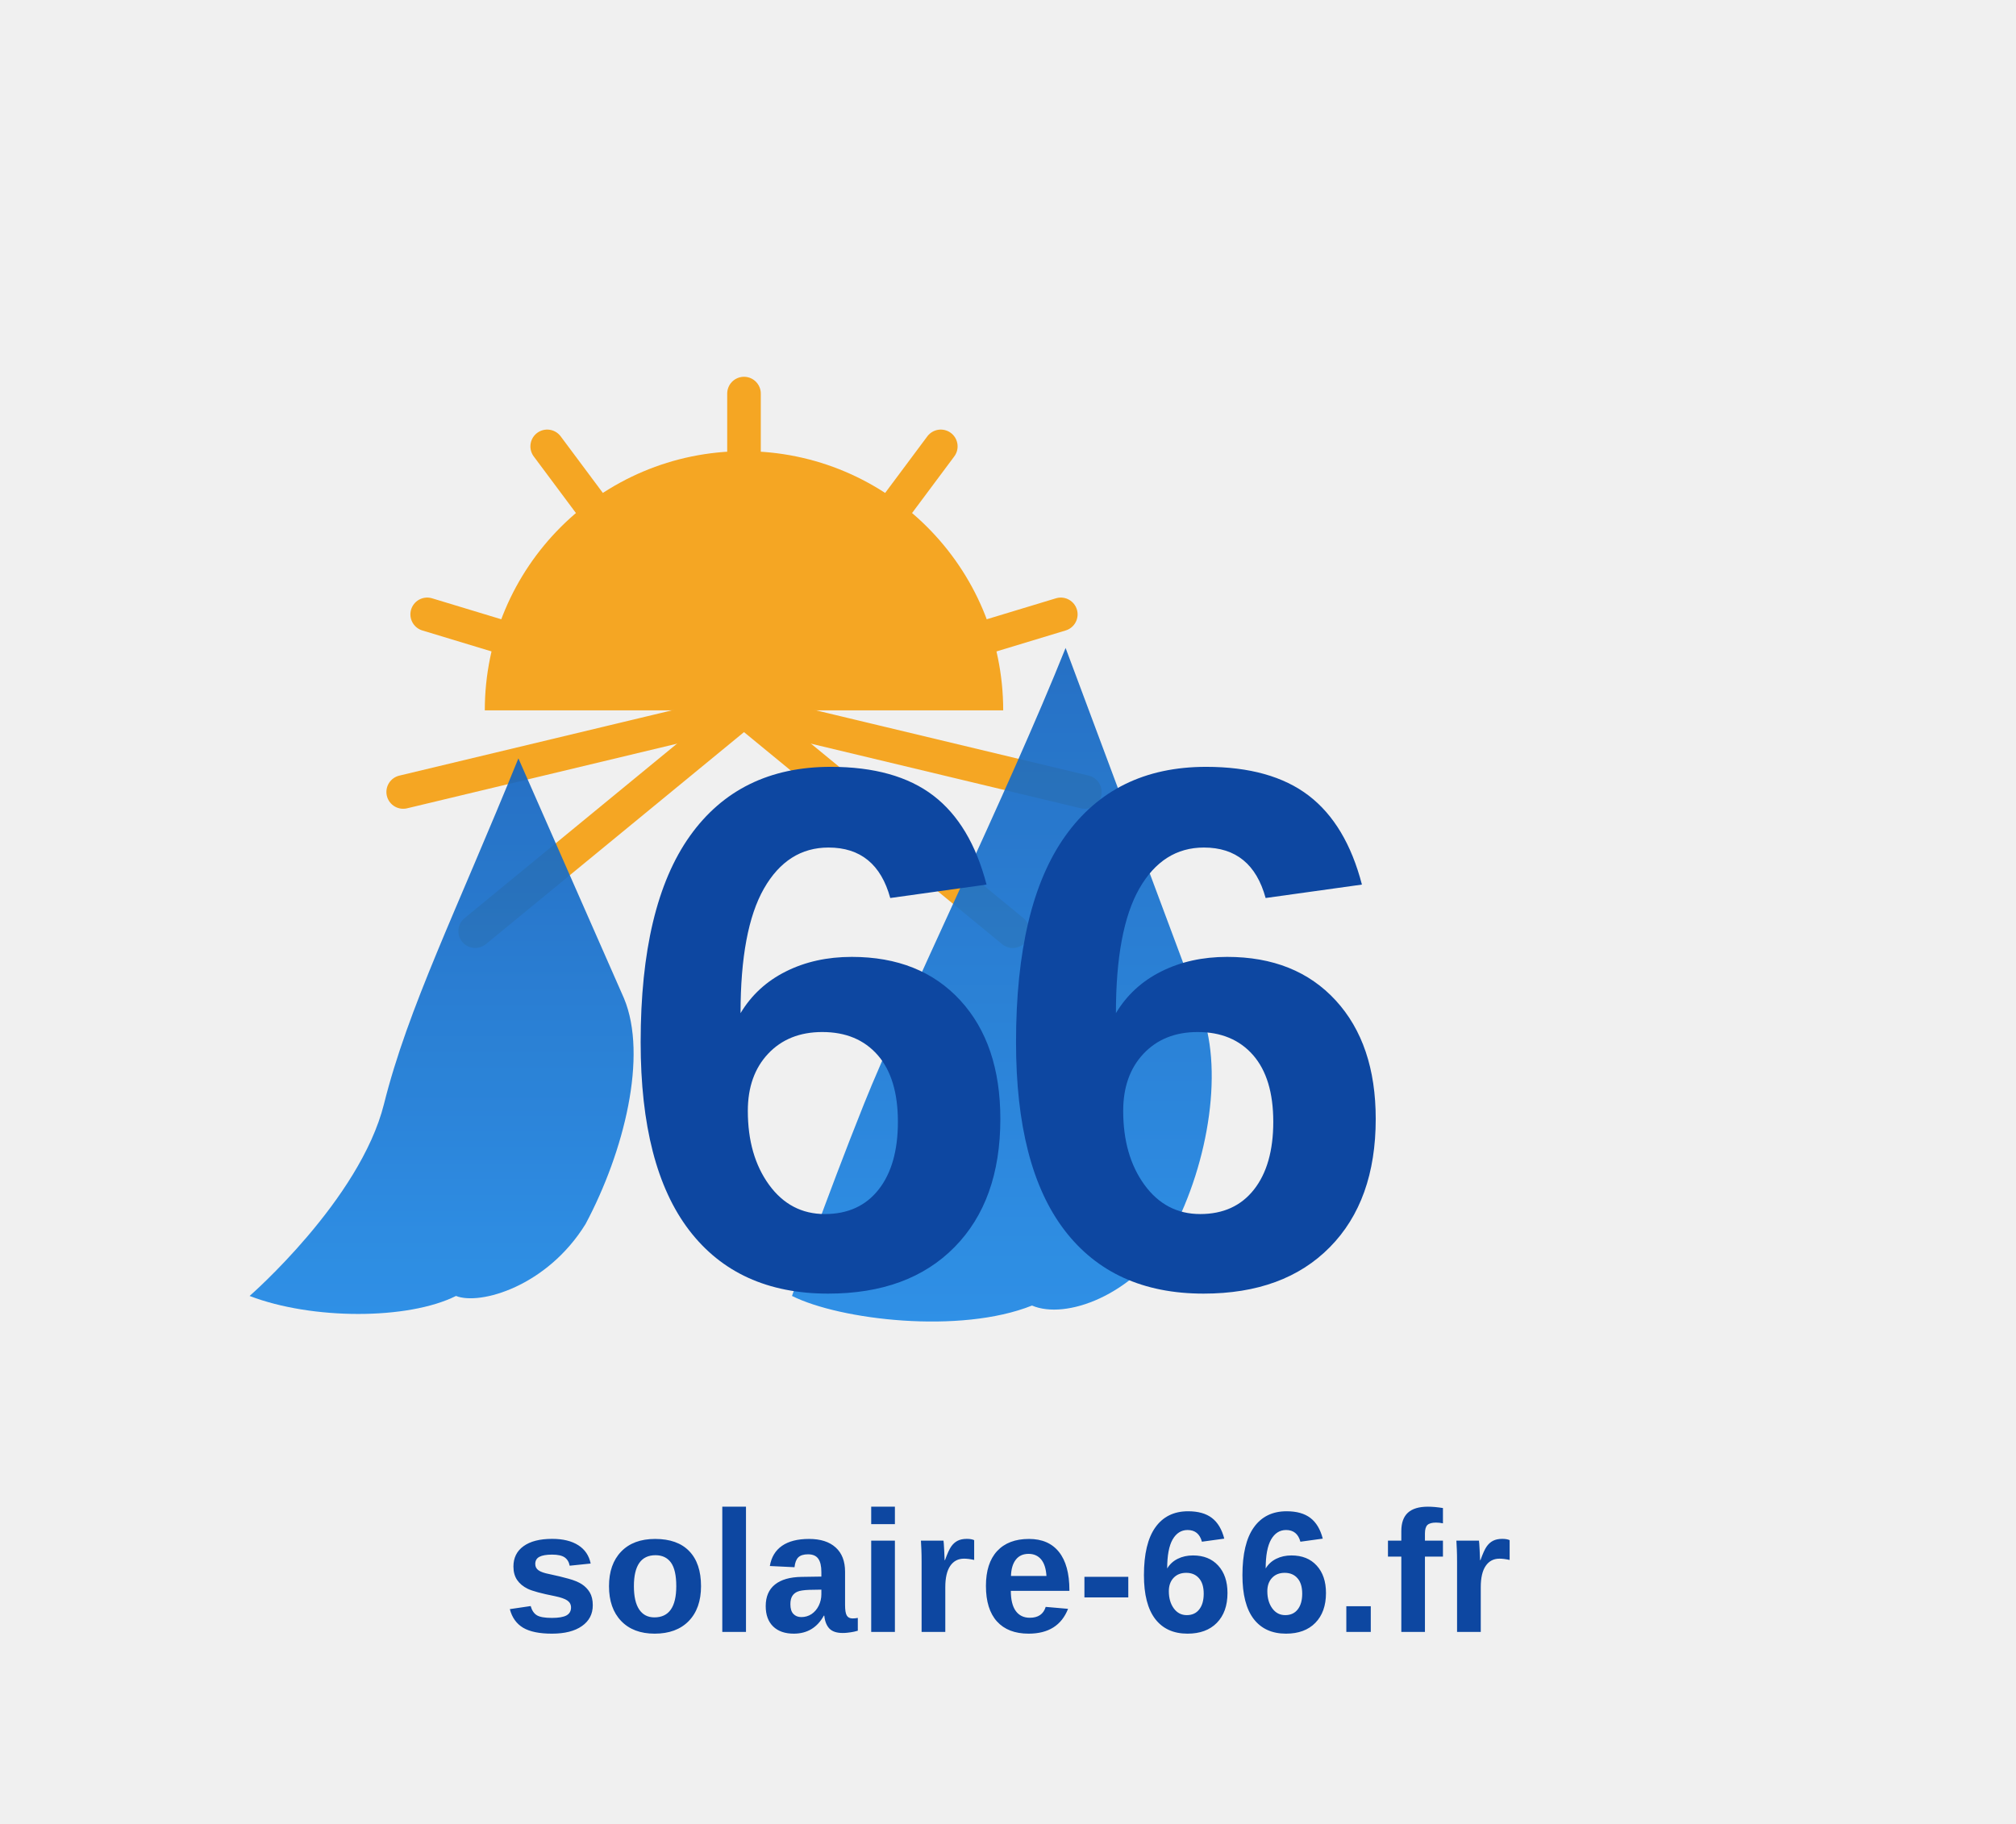
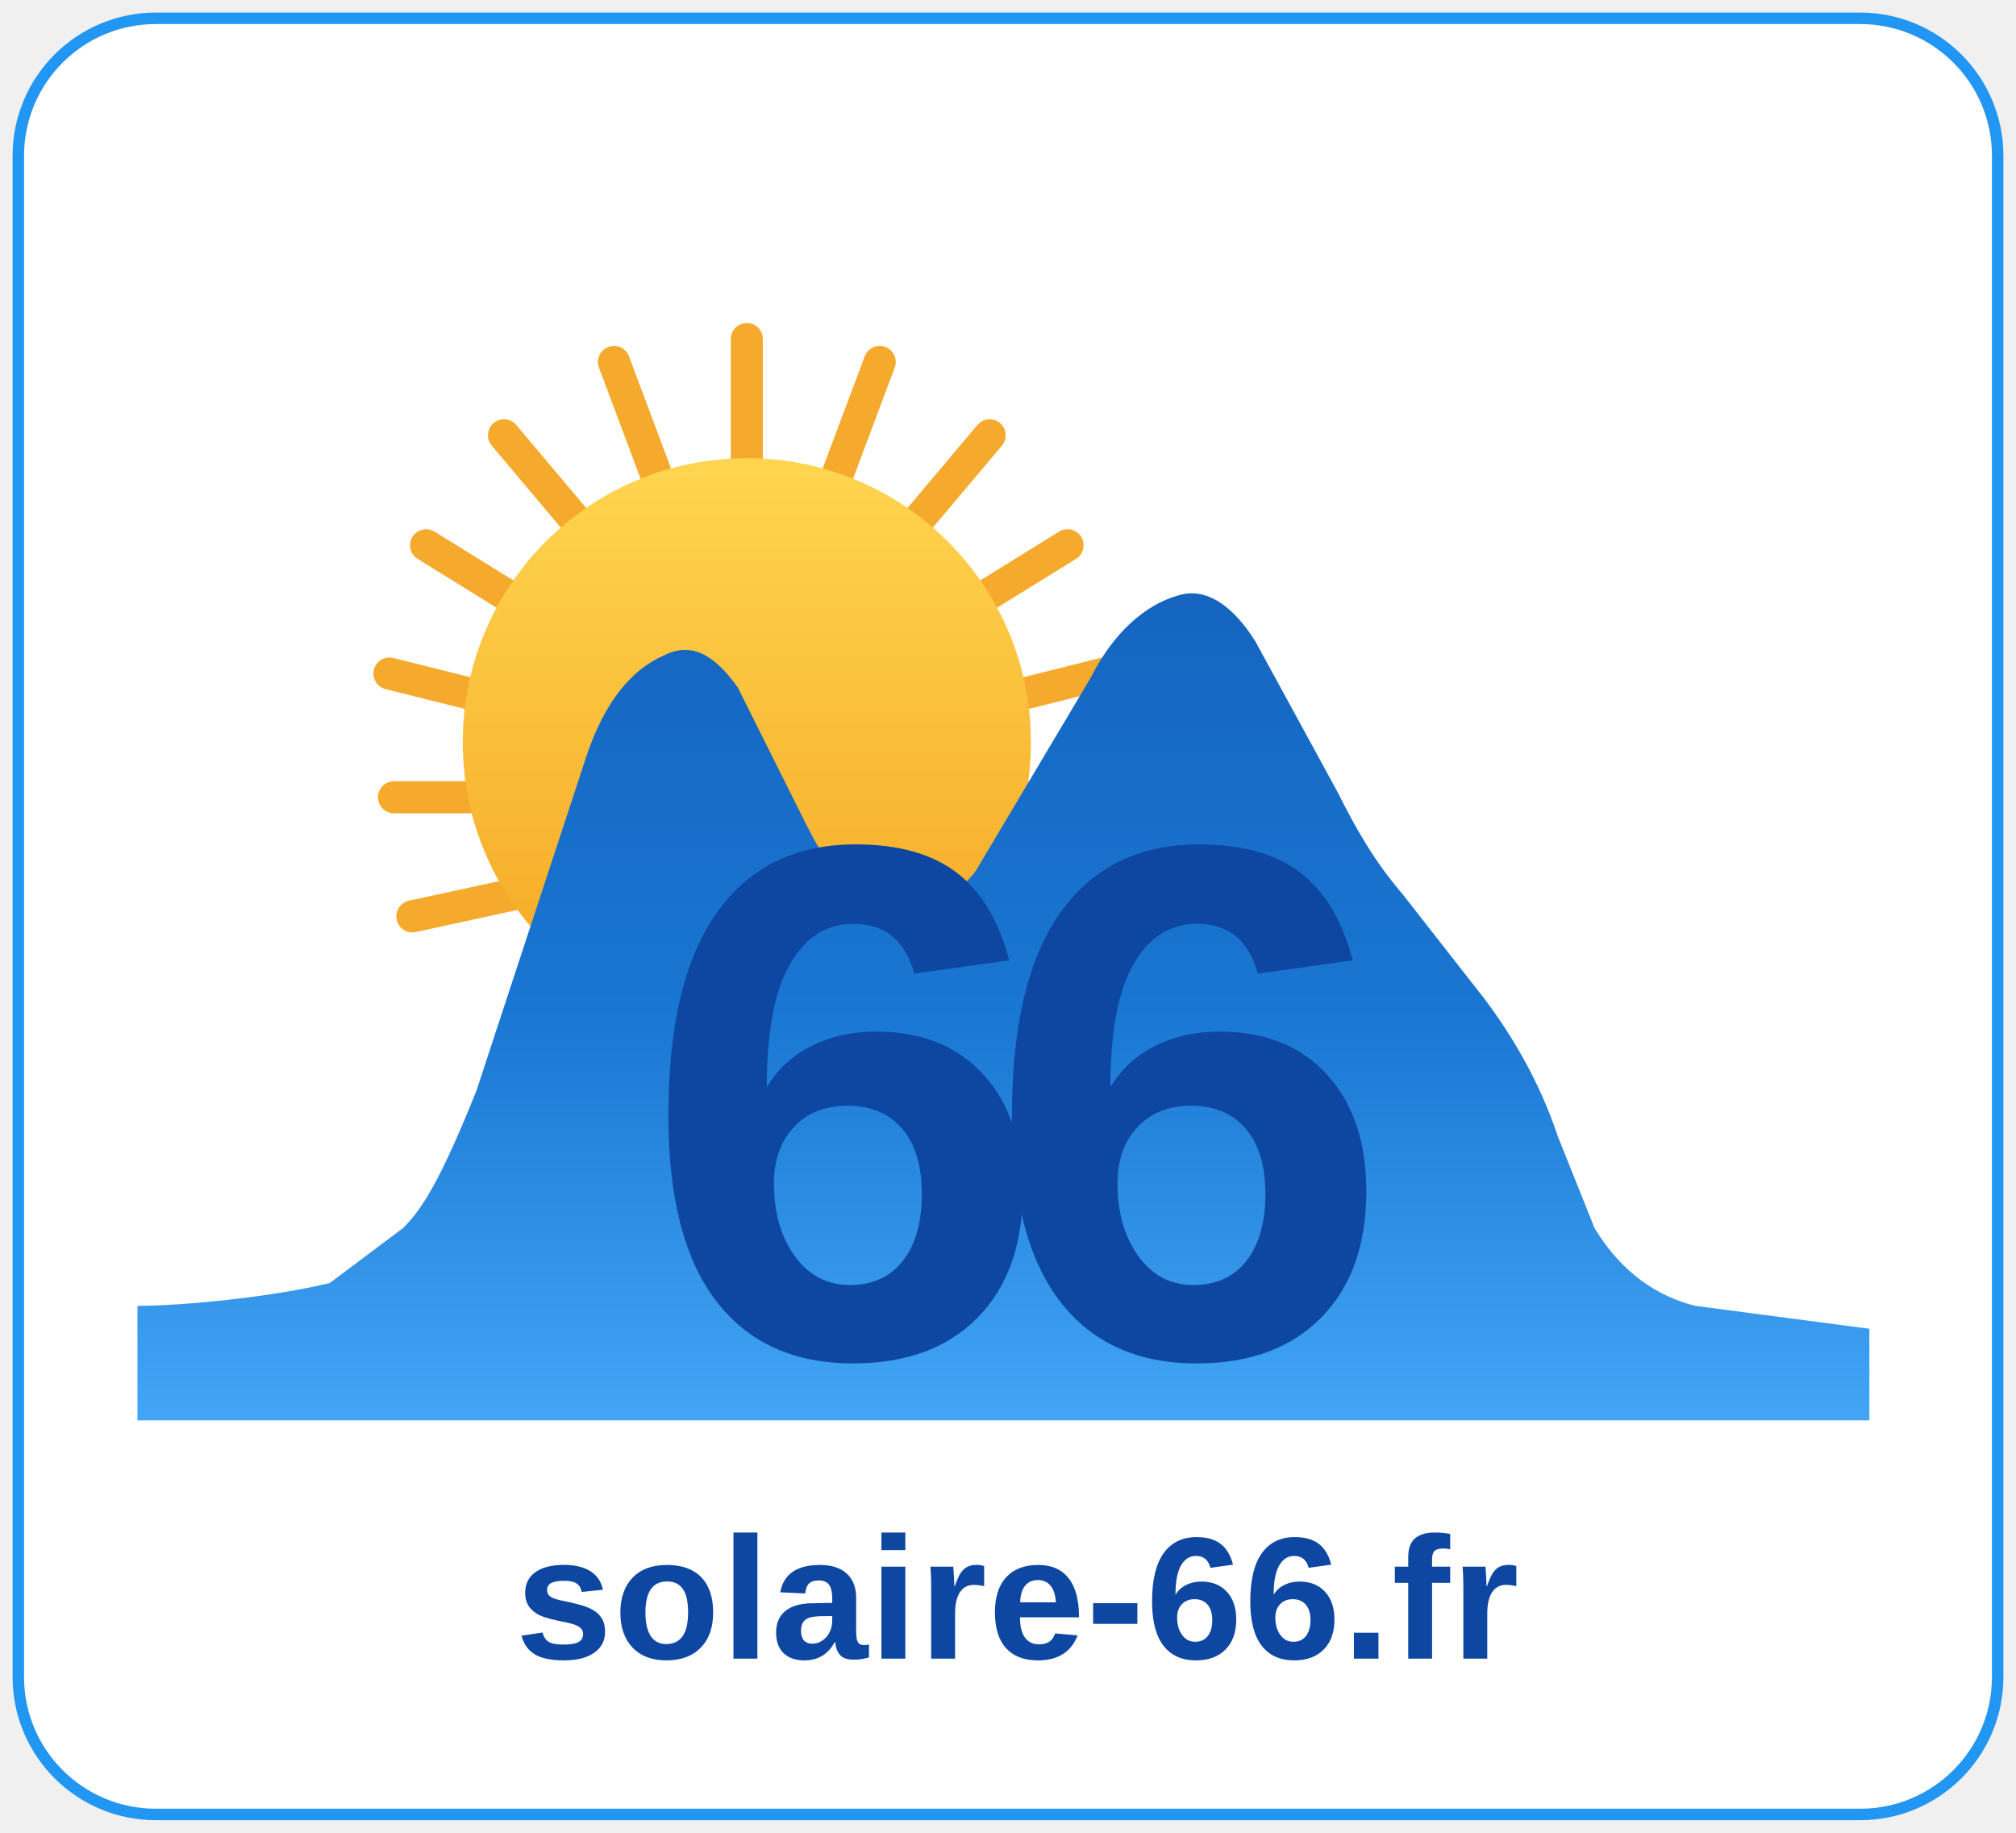
- <svg xmlns="http://www.w3.org/2000/svg" viewBox="0 0 420 380" role="img" aria-label="Solaire-66.fr">
+ <svg xmlns="http://www.w3.org/2000/svg" viewBox="0 0 440 400" role="img" aria-label="Solaire-66.fr">
  <defs>
-     <linearGradient id="mtnGrad" x1="0%" y1="0%" x2="0%" y2="100%">
+     <linearGradient id="mG" x1="0" y1="0" x2="0" y2="1">
      <stop offset="0%" stop-color="#1565C0" />
-       <stop offset="100%" stop-color="#1E88E5" />
+       <stop offset="50%" stop-color="#1976D2" />
+       <stop offset="100%" stop-color="#42A5F5" />
    </linearGradient>
-     <clipPath id="circle">
-       <circle cx="155" cy="148" r="54" />
-     </clipPath>
+     <linearGradient id="sunG" x1="0" y1="0" x2="0" y2="1">
+       <stop offset="0%" stop-color="#FFD54F" />
+       <stop offset="100%" stop-color="#F5A623" />
+     </linearGradient>
  </defs>
-   <g stroke="#F5A623" stroke-width="7" stroke-linecap="round">
-     <line x1="155" y1="148" x2="155" y2="82" />
-     <line x1="155" y1="148" x2="114" y2="93" />
-     <line x1="155" y1="148" x2="89" y2="128" />
-     <line x1="155" y1="148" x2="84" y2="165" />
-     <line x1="155" y1="148" x2="196" y2="93" />
-     <line x1="155" y1="148" x2="221" y2="128" />
-     <line x1="155" y1="148" x2="226" y2="165" />
-     <line x1="155" y1="148" x2="99" y2="194" />
-     <line x1="155" y1="148" x2="211" y2="194" />
+   <rect x="4" y="4" width="432" height="392" rx="30" fill="white" stroke="#2196F3" stroke-width="2.5" />
+   <g stroke="#F5A623" stroke-width="7" stroke-linecap="round" opacity="0.95">
+     <line x1="163" y1="100" x2="163" y2="74" />
+     <line x1="183" y1="103" x2="192" y2="79" />
+     <line x1="200" y1="114" x2="216" y2="95" />
+     <line x1="212" y1="132" x2="233" y2="119" />
+     <line x1="217" y1="153" x2="241" y2="147" />
+     <line x1="143" y1="103" x2="134" y2="79" />
+     <line x1="126" y1="114" x2="110" y2="95" />
+     <line x1="114" y1="132" x2="93" y2="119" />
+     <line x1="109" y1="153" x2="85" y2="147" />
+     <line x1="110" y1="174" x2="86" y2="174" />
+     <line x1="113" y1="195" x2="90" y2="200" />
+     <line x1="213" y1="174" x2="237" y2="174" />
+     <line x1="210" y1="195" x2="233" y2="200" />
  </g>
-   <path d="M 101 148 A 54 54 0 0 1 209 148 Z" fill="#F5A623" />
-   <path d="M 52 270            C 52 270, 75 250, 80 230            C 85 210, 95 190, 108 158            L 130 208            C 135 220, 130 240, 122 255            C 114 268, 100 272, 95 270            C 85 275, 65 275, 52 270 Z" fill="url(#mtnGrad)" opacity="0.92" />
-   <path d="M 165 270            C 165 270, 172 250, 180 230            C 188 210, 210 165, 222 135            L 250 210            C 255 222, 252 242, 244 257            C 236 270, 222 275, 215 272            C 200 278, 175 275, 165 270 Z" fill="url(#mtnGrad)" opacity="0.92" />
-   <text x="210" y="268" font-family="'Arial Black', 'Helvetica Neue', Arial, sans-serif" font-size="155" font-weight="900" text-anchor="middle" fill="#0D47A1" letter-spacing="-8">66</text>
-   <text x="210" y="340" font-family="'Montserrat', 'Helvetica Neue', Arial, sans-serif" font-size="36" font-weight="700" text-anchor="middle" fill="#0D47A1" letter-spacing="0.5">solaire-66.fr</text>
+   <circle cx="163" cy="162" r="62" fill="url(#sunG)" />
+   <path d="     M 30 285     C 40 285, 60 283, 72 280     L 88 268     C 92 264, 96 258, 104 238     L 128 165     C 132 153, 138 146, 145 143     C 151 140, 156 143, 161 150     L 176 180     C 181 190, 186 196, 192 198     C 198 200, 207 198, 213 190     L 238 148     C 243 138, 250 132, 257 130     C 263 128, 269 132, 274 140     L 292 173     C 296 181, 300 188, 306 195     L 324 218     C 330 226, 336 236, 340 248     L 348 268     C 354 278, 362 283, 370 285     L 408 290     L 408 310     L 30 310     Z   " fill="url(#mG)" />
+   <text x="222" y="296" font-family="'Arial Black', 'Impact', 'Helvetica Neue', Arial, sans-serif" font-size="160" font-weight="900" text-anchor="middle" fill="#0D47A1" letter-spacing="-14">66</text>
+   <text x="222" y="362" font-family="'Montserrat', 'Helvetica Neue', 'Arial Rounded MT Bold', Arial, sans-serif" font-size="38" font-weight="700" text-anchor="middle" fill="#0D47A1" letter-spacing="0.3">solaire-66.fr</text>
</svg>
